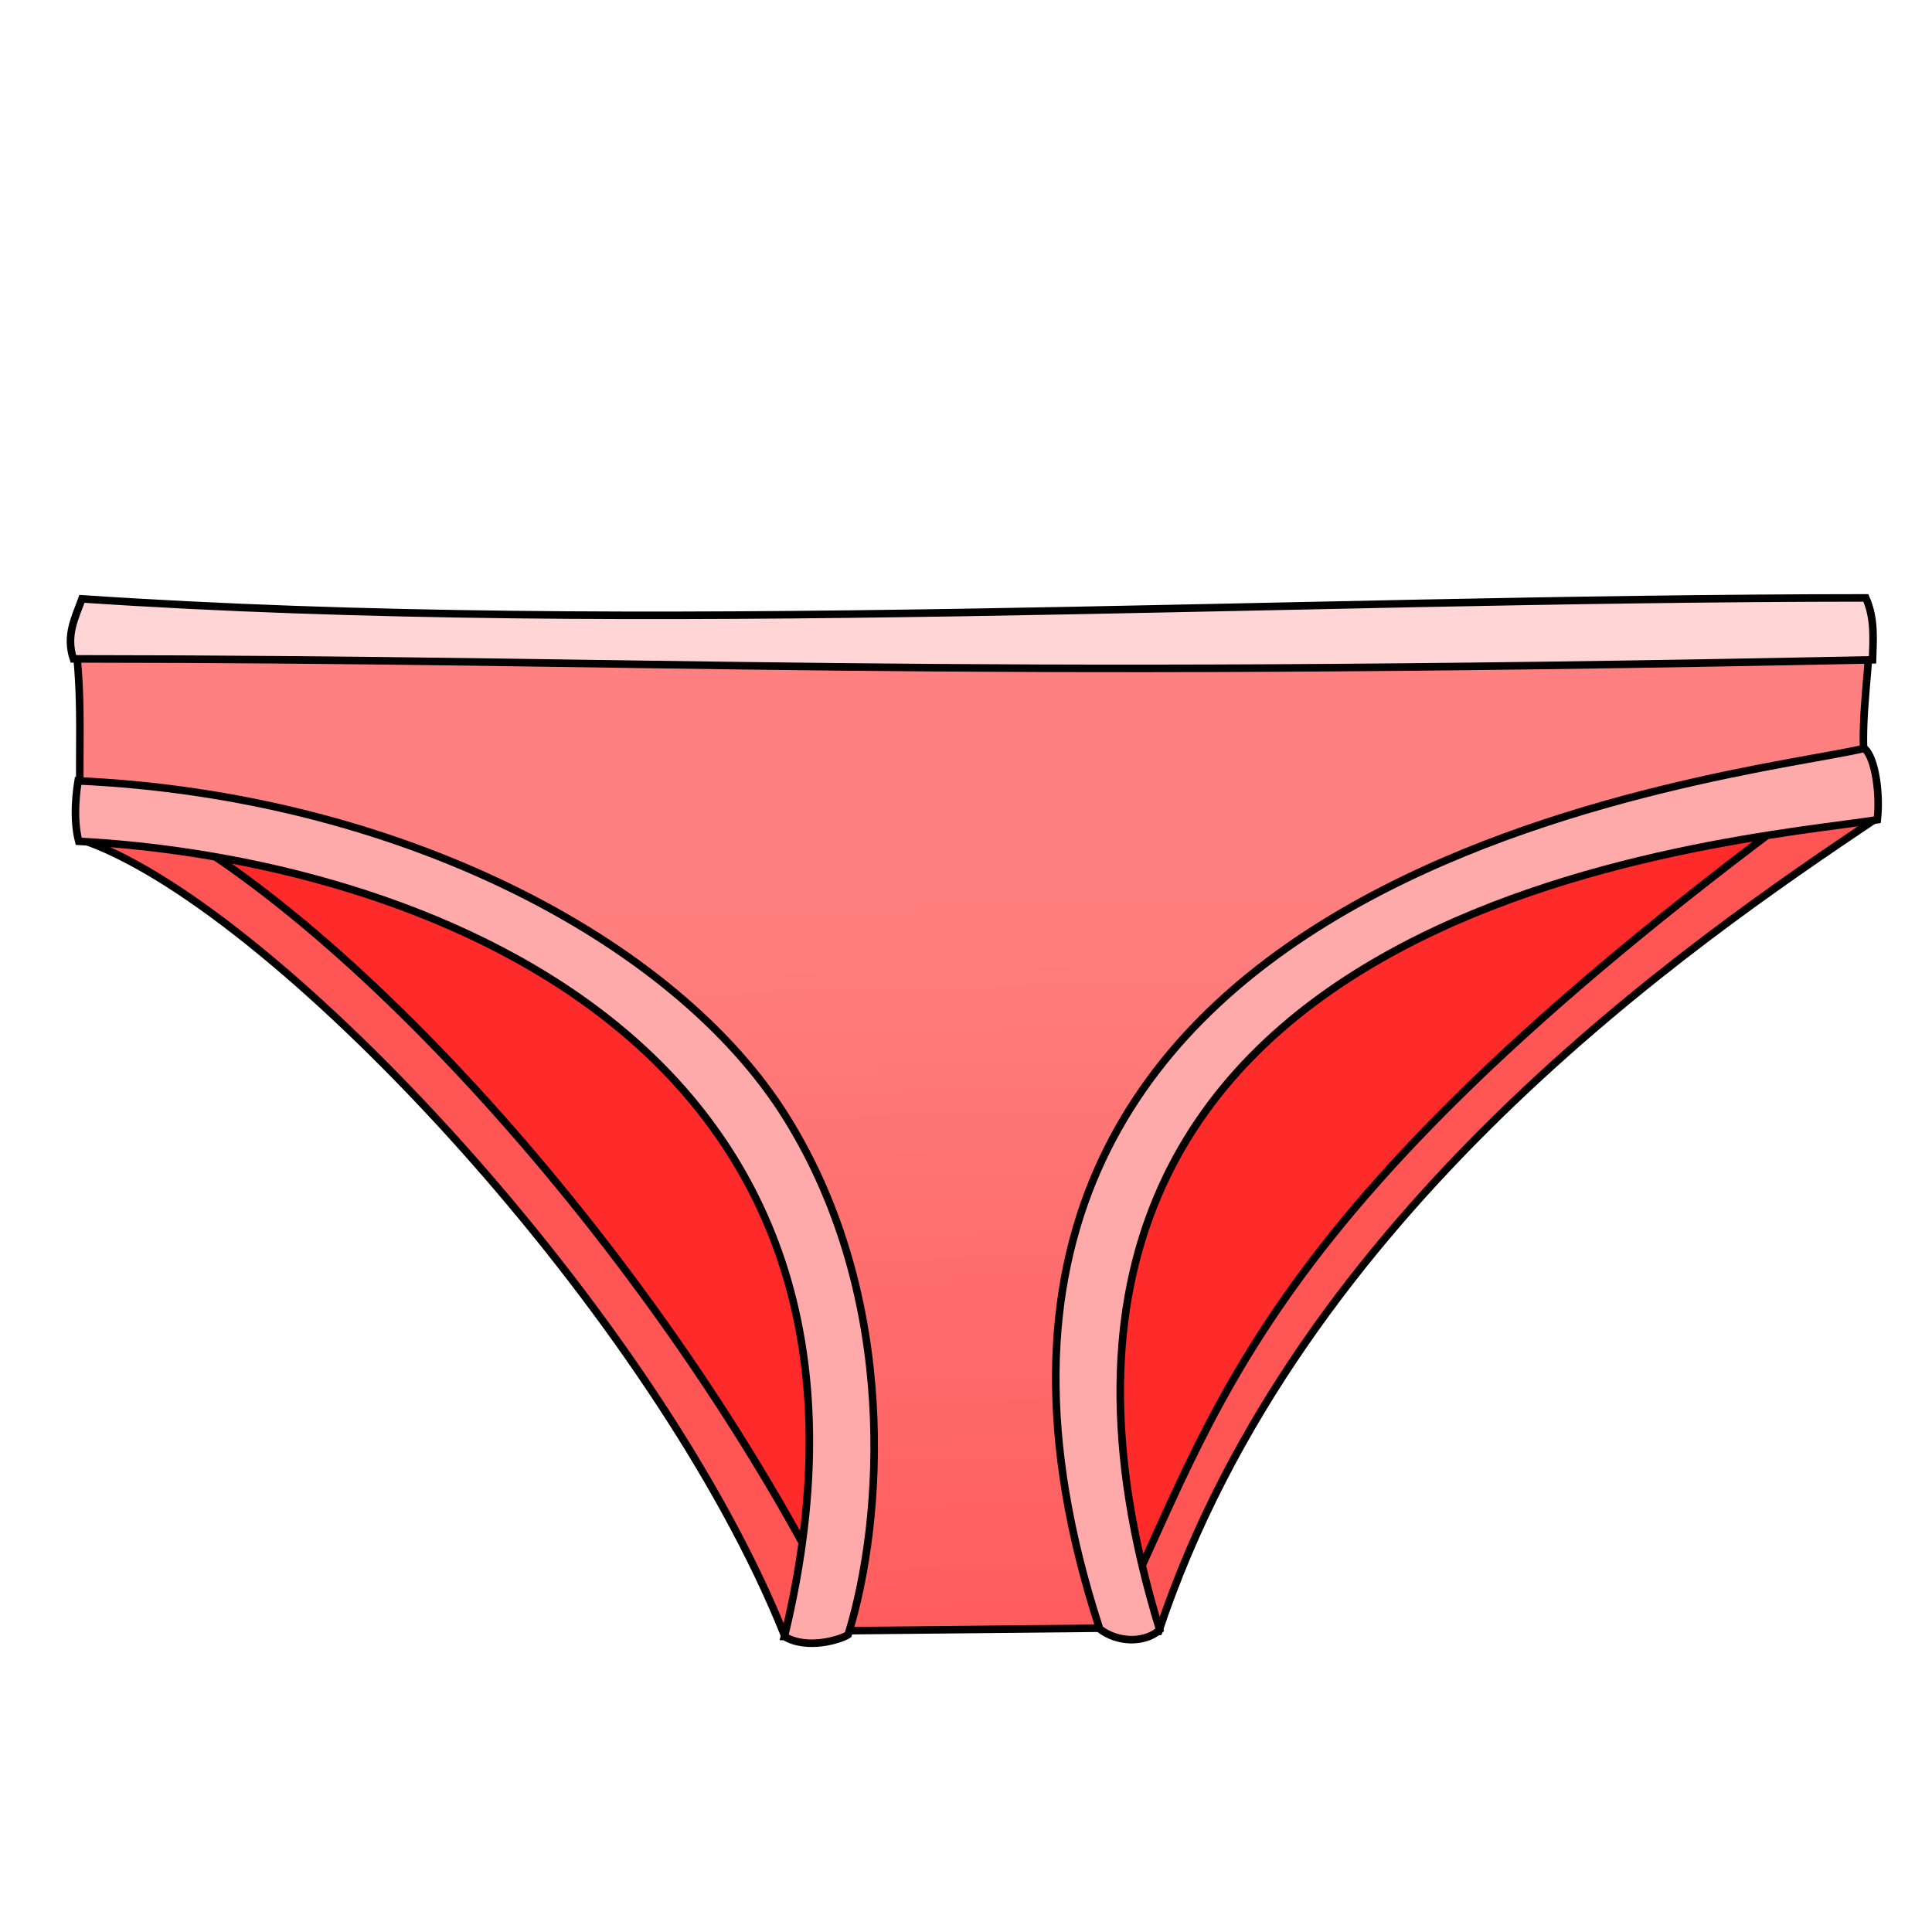
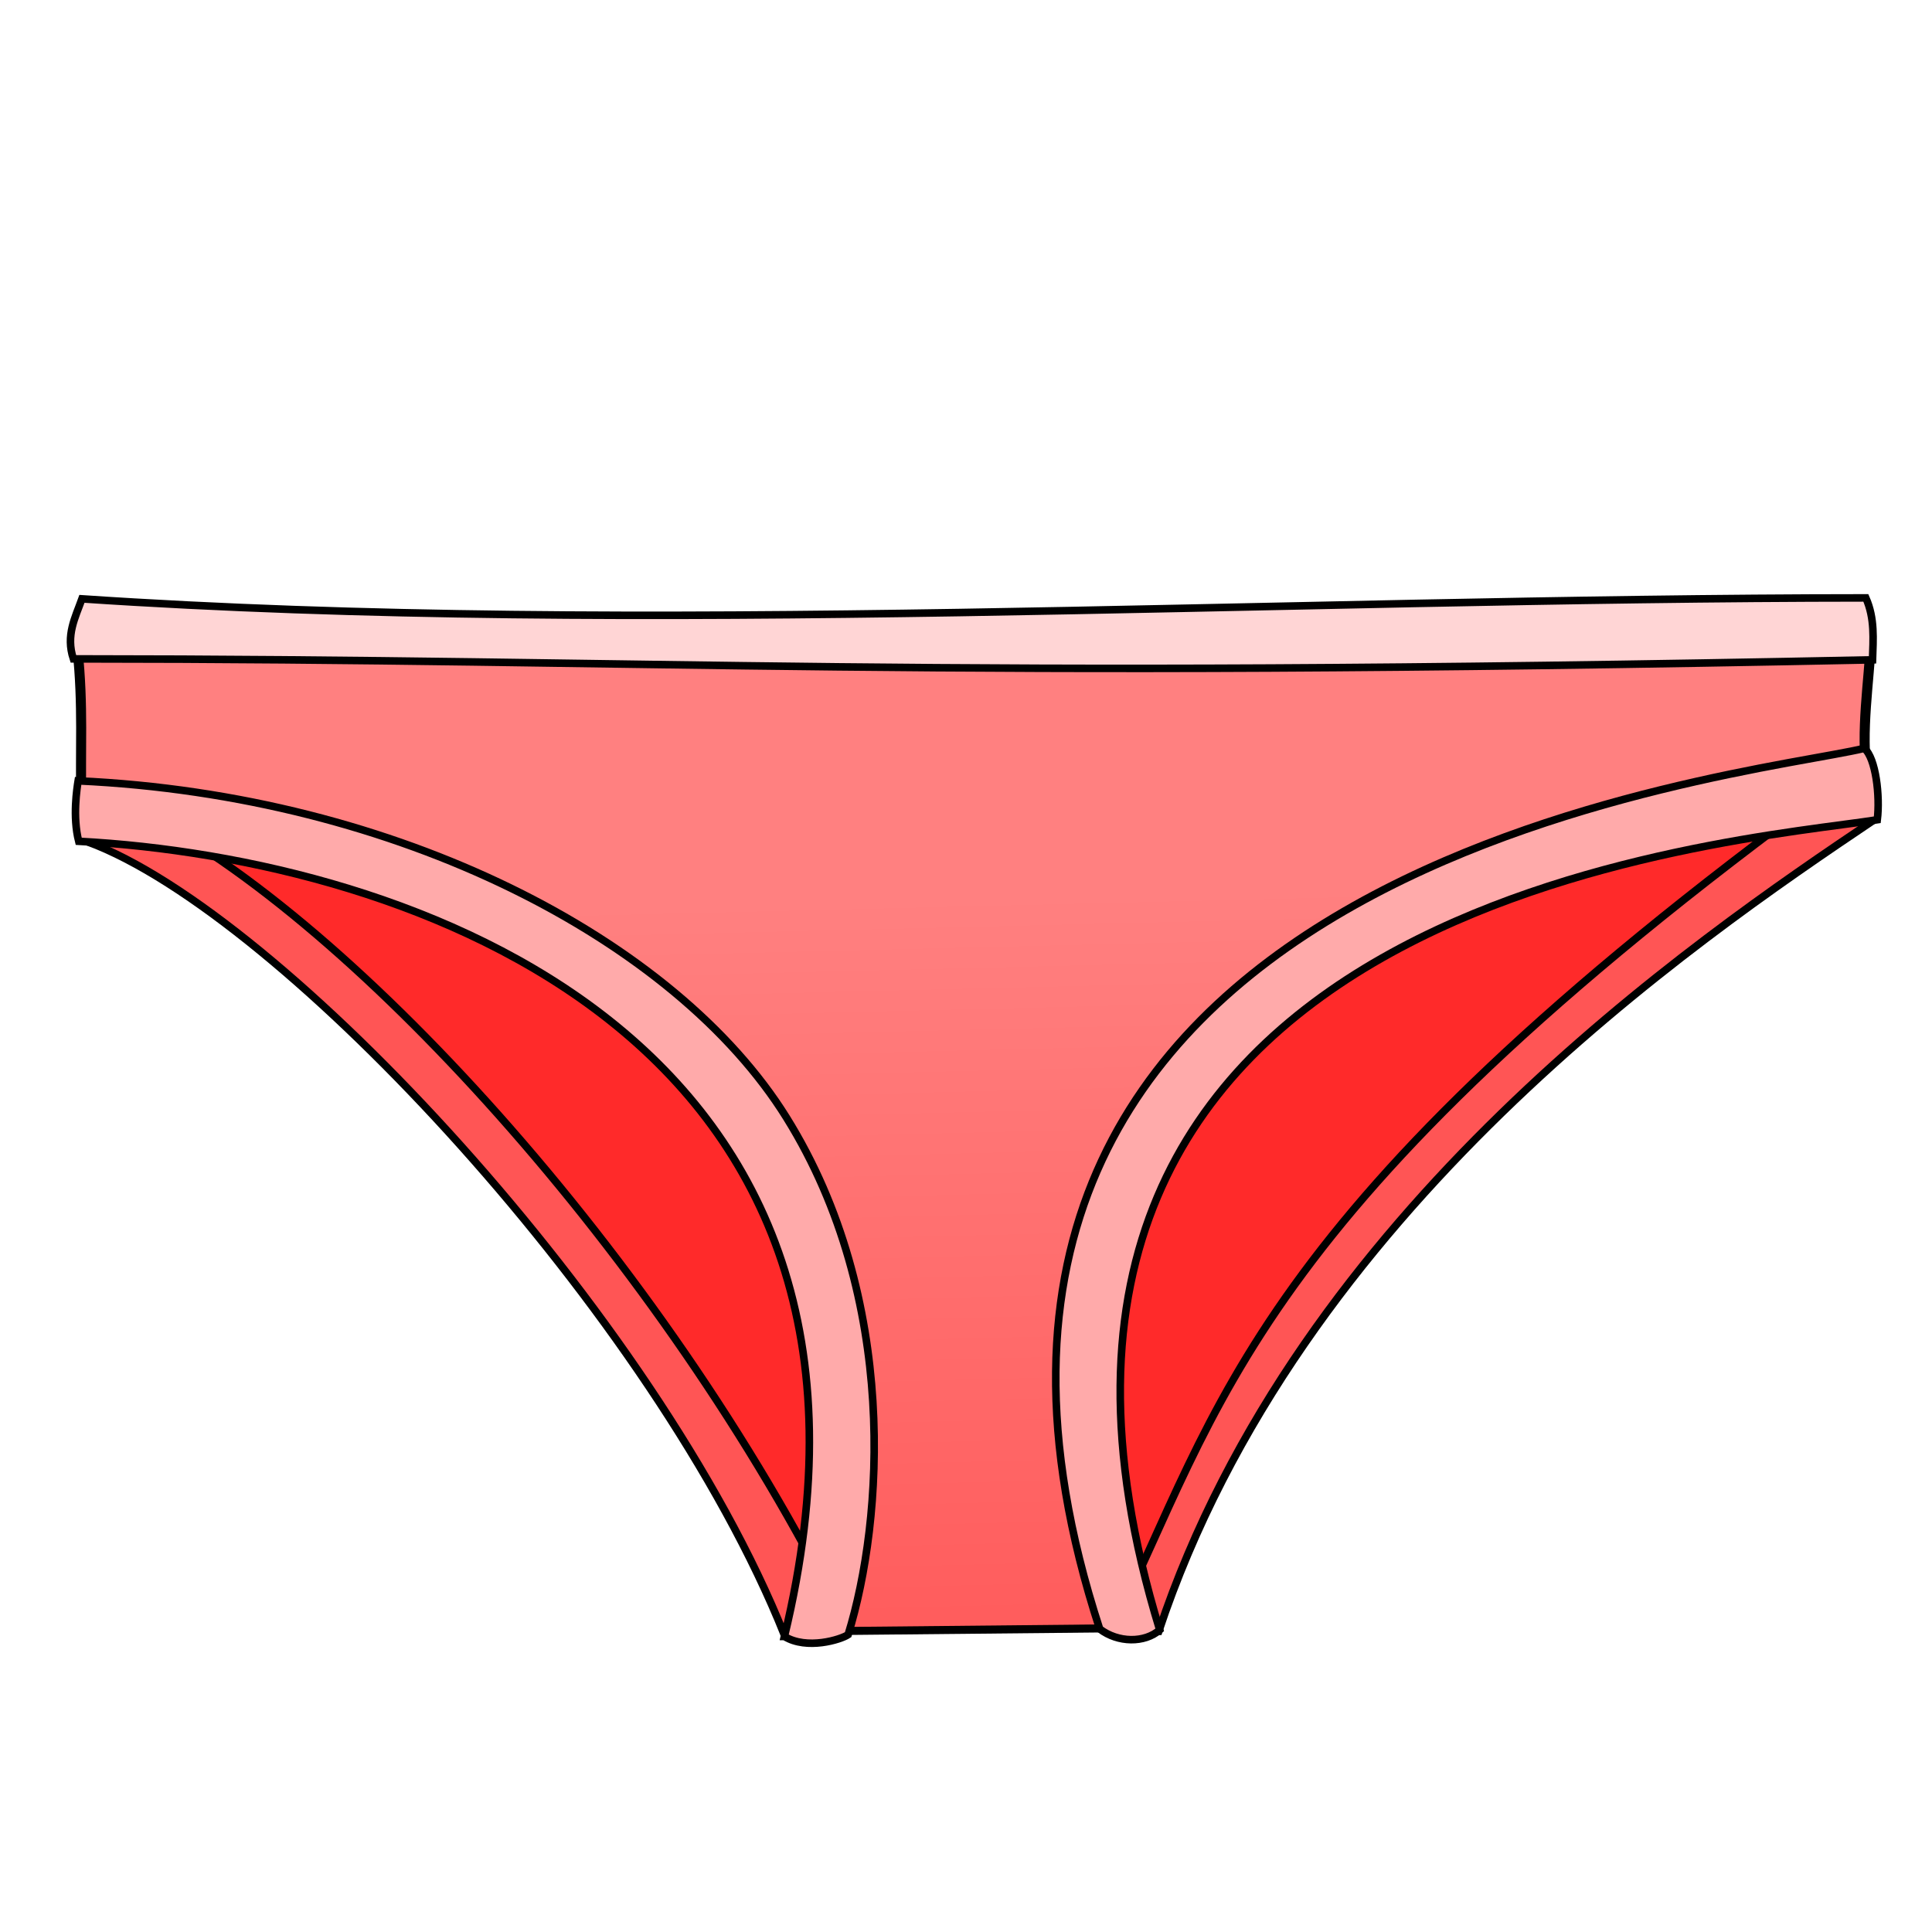
<svg xmlns="http://www.w3.org/2000/svg" xmlns:xlink="http://www.w3.org/1999/xlink" viewBox="0 0 256 256" id="svg4164" version="1.1">
  <style id="style3">
    svg { cursor: default;}
  </style>
  <defs id="defs4166">
    <linearGradient id="linearGradient0">
      <stop style="stop-color:#ff5555;stop-opacity:1" offset="0" id="stop4444" />
      <stop style="stop-color:#ff8080;stop-opacity:1" offset="1" id="stop4446" />
    </linearGradient>
    <marker orient="auto" refY="0.0" refX="0.0" id="Arrow1Lstart" style="overflow:visible">
      <path id="path4233" d="M 0.0,0.0 L 5.0,-5.0 L -12.5,0.0 L 5.0,5.0 L 0.0,0.0 z " style="fill-rule:evenodd;stroke:#000000;stroke-width:1pt;stroke-opacity:1;fill:#000000;fill-opacity:1" transform="scale(0.8) translate(12.5,0)" />
    </marker>
    <linearGradient xlink:href="#linearGradient0" id="linearGradient1" x1="121.607" y1="1046.469" x2="118.75" y2="929.326" gradientUnits="userSpaceOnUse" gradientTransform="translate(6.060915,-14.14213)" />
  </defs>
  <g id="layer1" transform="translate(0,-796.3622)">
    <path style="fill:#ff2a2a;fill-rule:evenodd;stroke:#000000;stroke-width:1px;stroke-linecap:butt;stroke-linejoin:miter;stroke-opacity:1" d="m 21.954,908.041 c 5.337,-4.8 92.6,91.815 85,100 l 45.893,-0.357 c 23.92,-62.956 58.368,-79.369 90.893,-104.286 z" id="path4440" />
    <path style="fill:#ff5555;fill-rule:evenodd;stroke:#000000;stroke-width:1px;stroke-linecap:butt;stroke-linejoin:miter;stroke-opacity:1" d="m 153.541,1012.52 -6.313,0 c 14.603,-29.475 18.093,-55.372 95.967,-112.186 l 5.035,4.736 c -23.752,15.969 -76.133,51.705 -94.689,107.45 z" id="path4434" />
    <path style="fill:#ff5555;fill-rule:evenodd;stroke:#000000;stroke-width:1px;stroke-linecap:butt;stroke-linejoin:miter;stroke-opacity:1" d="M 103.919,1012.966 C 87.014,970.764 37.292,917.387 11.617,907.91 l 4.798,-5.051 C 45.65,916.543 88.083,963.483 111.369,1010.441 Z" id="path4432" />
-     <path style="fill:url(#linearGradient1);fill-opacity:1;fill-rule:evenodd;stroke:#000000;stroke-width:1px;stroke-linecap:butt;stroke-linejoin:miter;stroke-opacity:1" d="m 110.107,1012.461 c 1.01,0 38.133,-0.379 38.133,-0.379 -0.09,-23.827 -33.7,-90.712 98.995,-113.011 -0.887,-5.702 0.284,-12.545 0.505,-17.93 l -237.638,1.263 c 0.79,7.356 0.342,13.474 0.505,20.203 108.15,14.909 102.025,75.425 99.5,109.854 z" id="path4436" />
-     <path style="fill:#ffaaaa;fill-rule:evenodd;stroke:#000000;stroke-width:1px;stroke-linecap:butt;stroke-linejoin:miter;stroke-opacity:1" d="M 103.941,1013.203 C 123.16,933.725 54.159,910.151 10.428,907.836 c -0.832,-3.246 -0.23,-7.036 -0.074,-8.007 42.372,1.934 79.212,21.091 93.86,44.625 14.941,24.006 12.841,53.4 8.166,68.512 -0.993,0.656 -5.457,2.055 -8.438,0.237 z" id="path4428" />
-     <path style="fill:#ffd5d5;fill-rule:evenodd;stroke:#000000;stroke-width:1px;stroke-linecap:butt;stroke-linejoin:miter;stroke-opacity:1" d="m 9.723,883.667 c 79.465,0.042 111.239,2.734 238.396,0.126 0.085,-2.736 0.328,-5.472 -0.884,-8.207 -78.792,0.042 -162.594,5.094 -236.376,0.126 -0.889,2.481 -2.173,4.831 -1.136,7.955 z" id="path4438" />
-     <path style="fill:#ffaaaa;fill-rule:evenodd;stroke:#000000;stroke-width:1px;stroke-linecap:butt;stroke-linejoin:miter;stroke-opacity:1" d="m 153.669,1012.335 c -1.982,1.755 -5.525,1.731 -7.955,-0.126 -33.219,-101.867 85.911,-112.908 101.315,-116.688 1.526,1.28 2.106,6.31 1.723,9.465 -18.435,2.925 -124.888,10.137 -95.083,107.349 z" id="path4430" />
+   </g>
+   <g id="layer3" style="display:inline">
+     <path transform="translate(0,-796.3622)" style="fill:url(#linearGradient1);fill-opacity:1;fill-rule:evenodd;stroke:#000000;stroke-width:1px;stroke-linecap:butt;stroke-linejoin:miter;stroke-opacity:1" d="m 110.107,1012.461 c 1.01,0 38.133,-0.379 38.133,-0.379 -0.09,-23.827 -33.7,-90.712 98.995,-113.011 -0.887,-5.702 0.284,-12.545 0.505,-17.93 l -237.638,1.263 c 0.79,7.356 0.342,13.474 0.505,20.203 108.15,14.909 102.025,75.425 99.5,109.854 z" id="path4436" />
+   </g>
+   <g id="layer2" style="display:inline">
+     <path style="display:inline;fill:none;fill-opacity:1;fill-rule:evenodd;stroke:#000000;stroke-width:1px;stroke-linecap:butt;stroke-linejoin:miter;stroke-opacity:1" d="m 110.44,216.164 c 1.01,0 38.133,-0.379 38.133,-0.379 -0.09,-23.827 -33.7,-90.712 98.995,-113.011 -0.887,-5.702 0.284,-12.545 0.505,-17.93 l -237.638,1.263 c 0.79,7.356 0.342,13.474 0.505,20.203 108.15,14.909 102.025,75.425 99.5,109.854 z" id="path4436-5" />
+     <path transform="translate(0,-796.3622)" style="fill:#ffaaaa;fill-rule:evenodd;stroke:#000000;stroke-width:1px;stroke-linecap:butt;stroke-linejoin:miter;stroke-opacity:1" d="M 103.941,1013.203 C 123.16,933.725 54.159,910.151 10.428,907.836 c -0.832,-3.246 -0.23,-7.036 -0.074,-8.007 42.372,1.934 79.212,21.091 93.86,44.625 14.941,24.006 12.841,53.4 8.166,68.512 -0.993,0.656 -5.457,2.055 -8.438,0.237 z" id="path4428" />
+     <path transform="translate(0,-796.3622)" style="fill:#ffd5d5;fill-rule:evenodd;stroke:#000000;stroke-width:1px;stroke-linecap:butt;stroke-linejoin:miter;stroke-opacity:1" d="m 9.723,883.667 c 79.465,0.042 111.239,2.734 238.396,0.126 0.085,-2.736 0.328,-5.472 -0.884,-8.207 -78.792,0.042 -162.594,5.094 -236.376,0.126 -0.889,2.481 -2.173,4.831 -1.136,7.955 z" id="path4438" />
+     <path transform="translate(0,-796.3622)" style="fill:#ffaaaa;fill-rule:evenodd;stroke:#000000;stroke-width:1px;stroke-linecap:butt;stroke-linejoin:miter;stroke-opacity:1" d="m 153.669,1012.335 c -1.982,1.755 -5.525,1.731 -7.955,-0.126 -33.219,-101.867 85.911,-112.908 101.315,-116.688 1.526,1.28 2.106,6.31 1.723,9.465 -18.435,2.925 -124.888,10.137 -95.083,107.349 z" id="path4430" />
  </g>
</svg>
